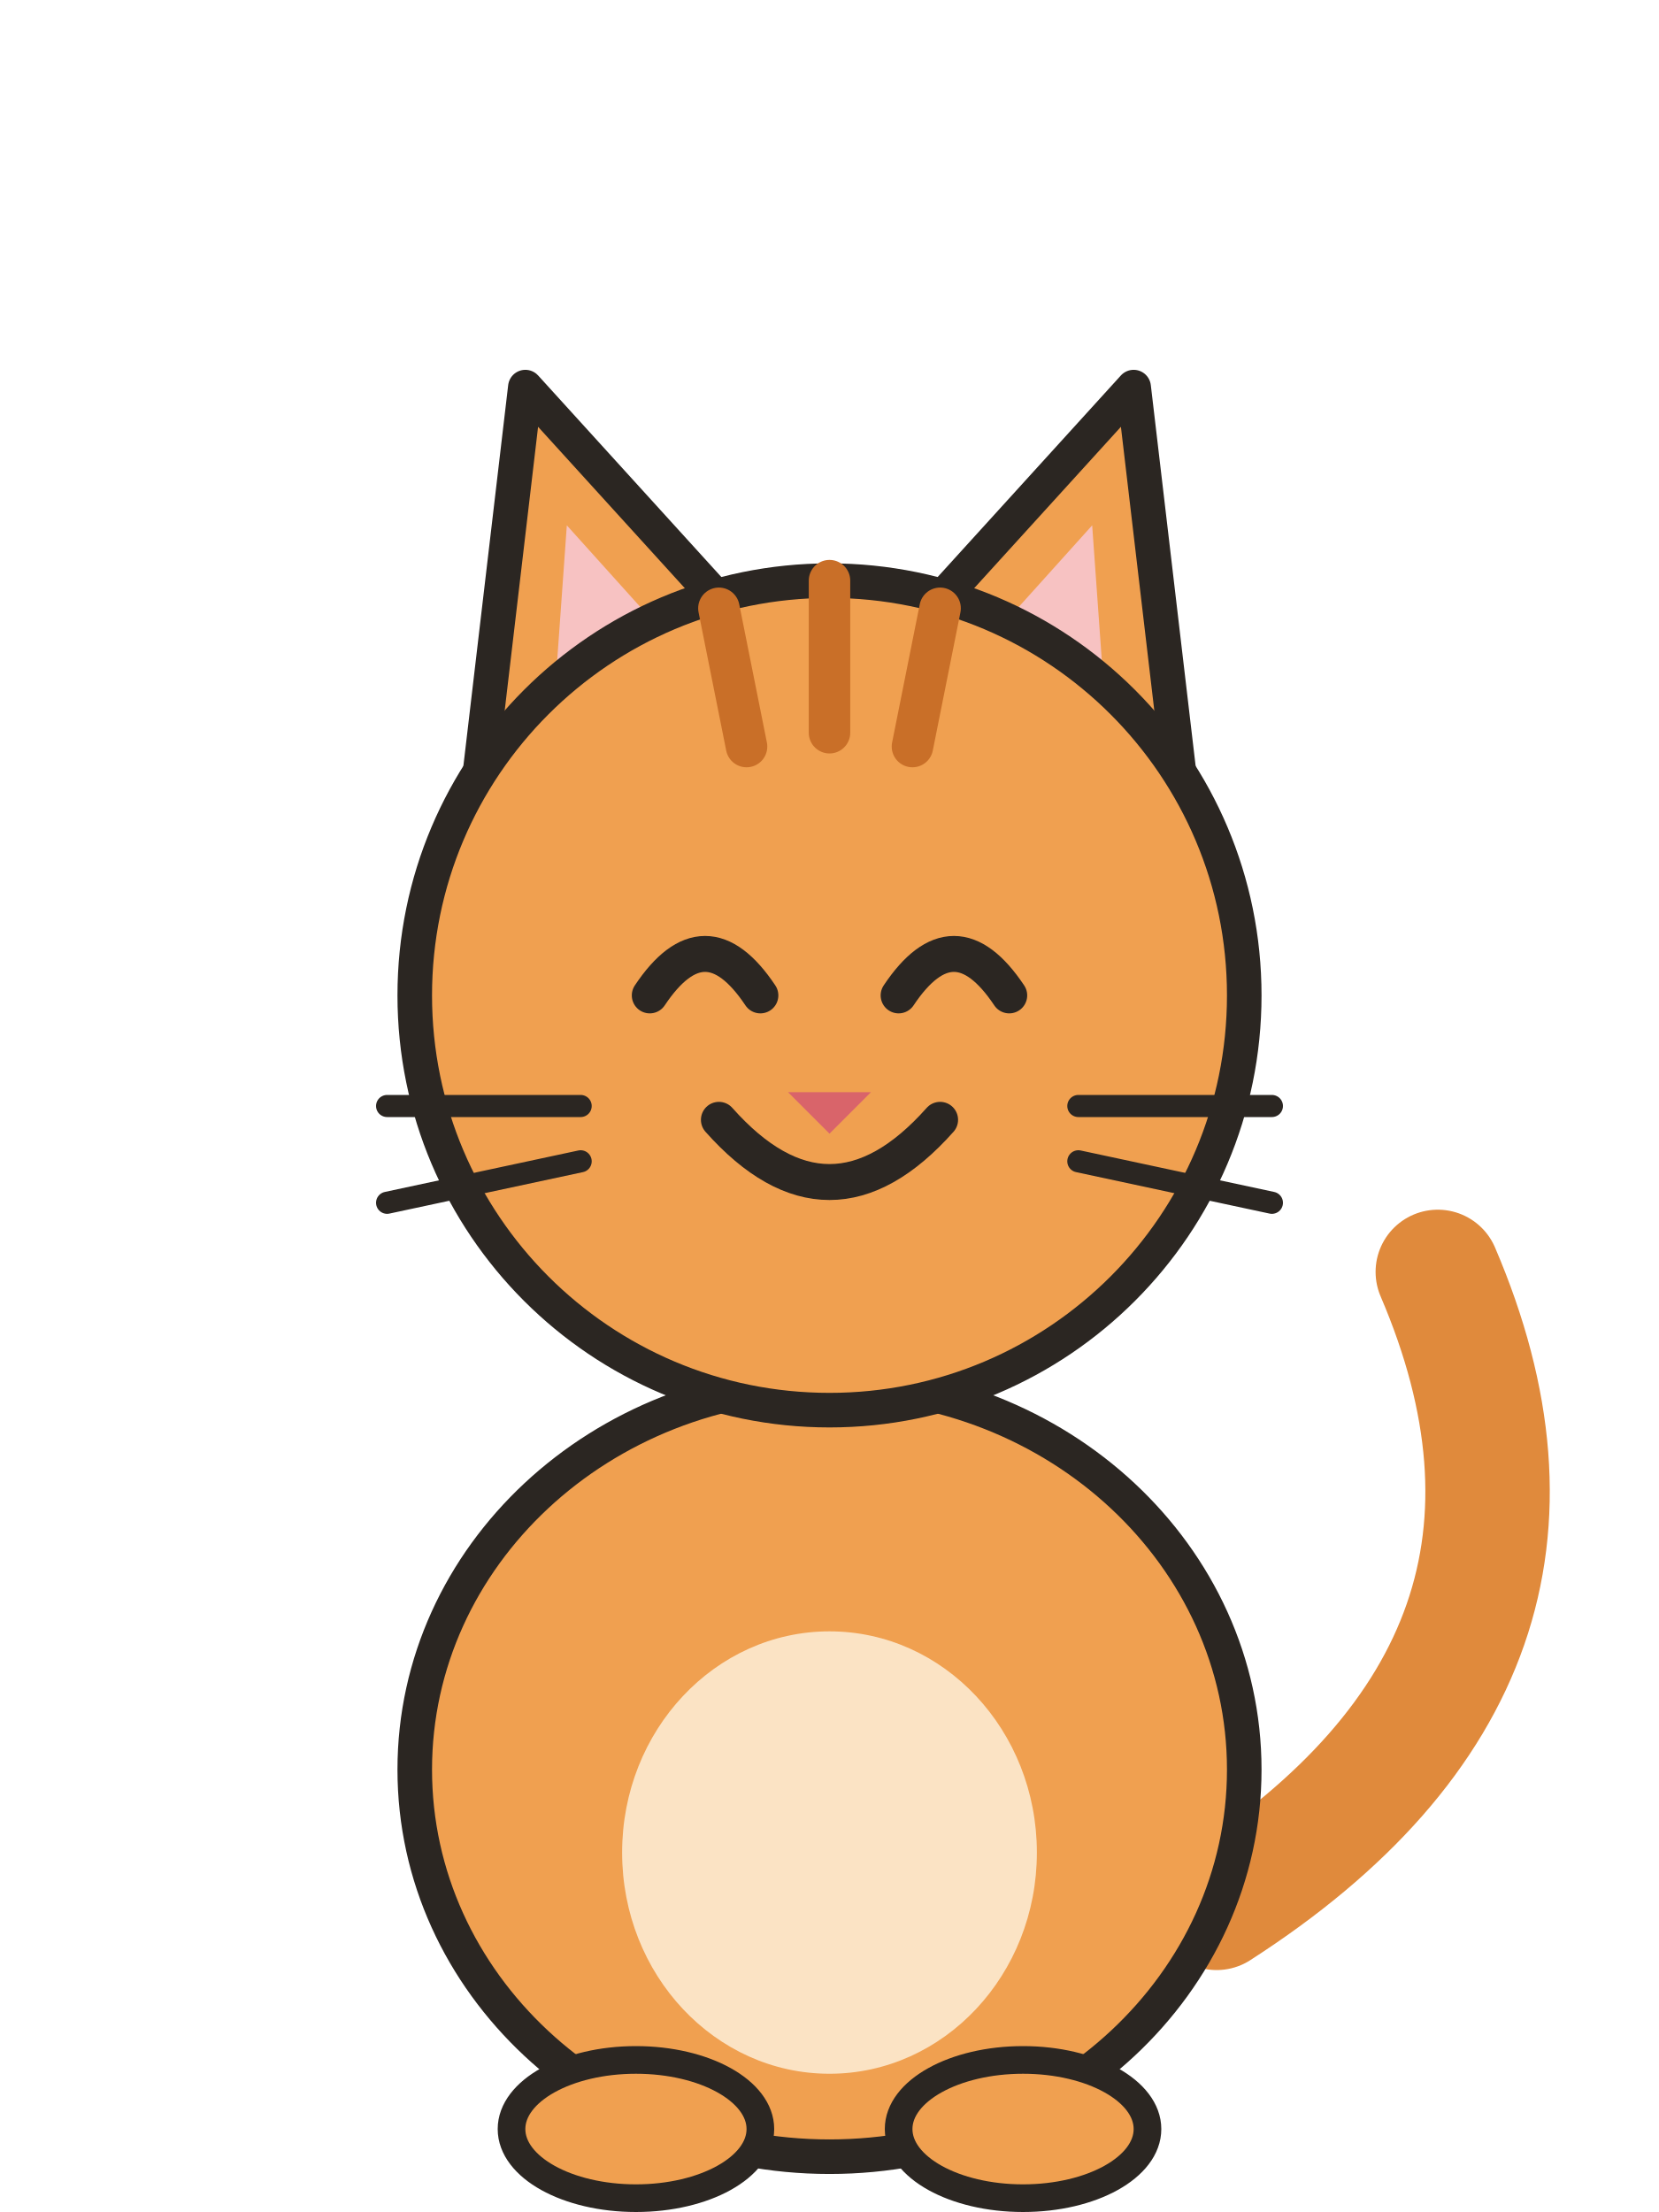
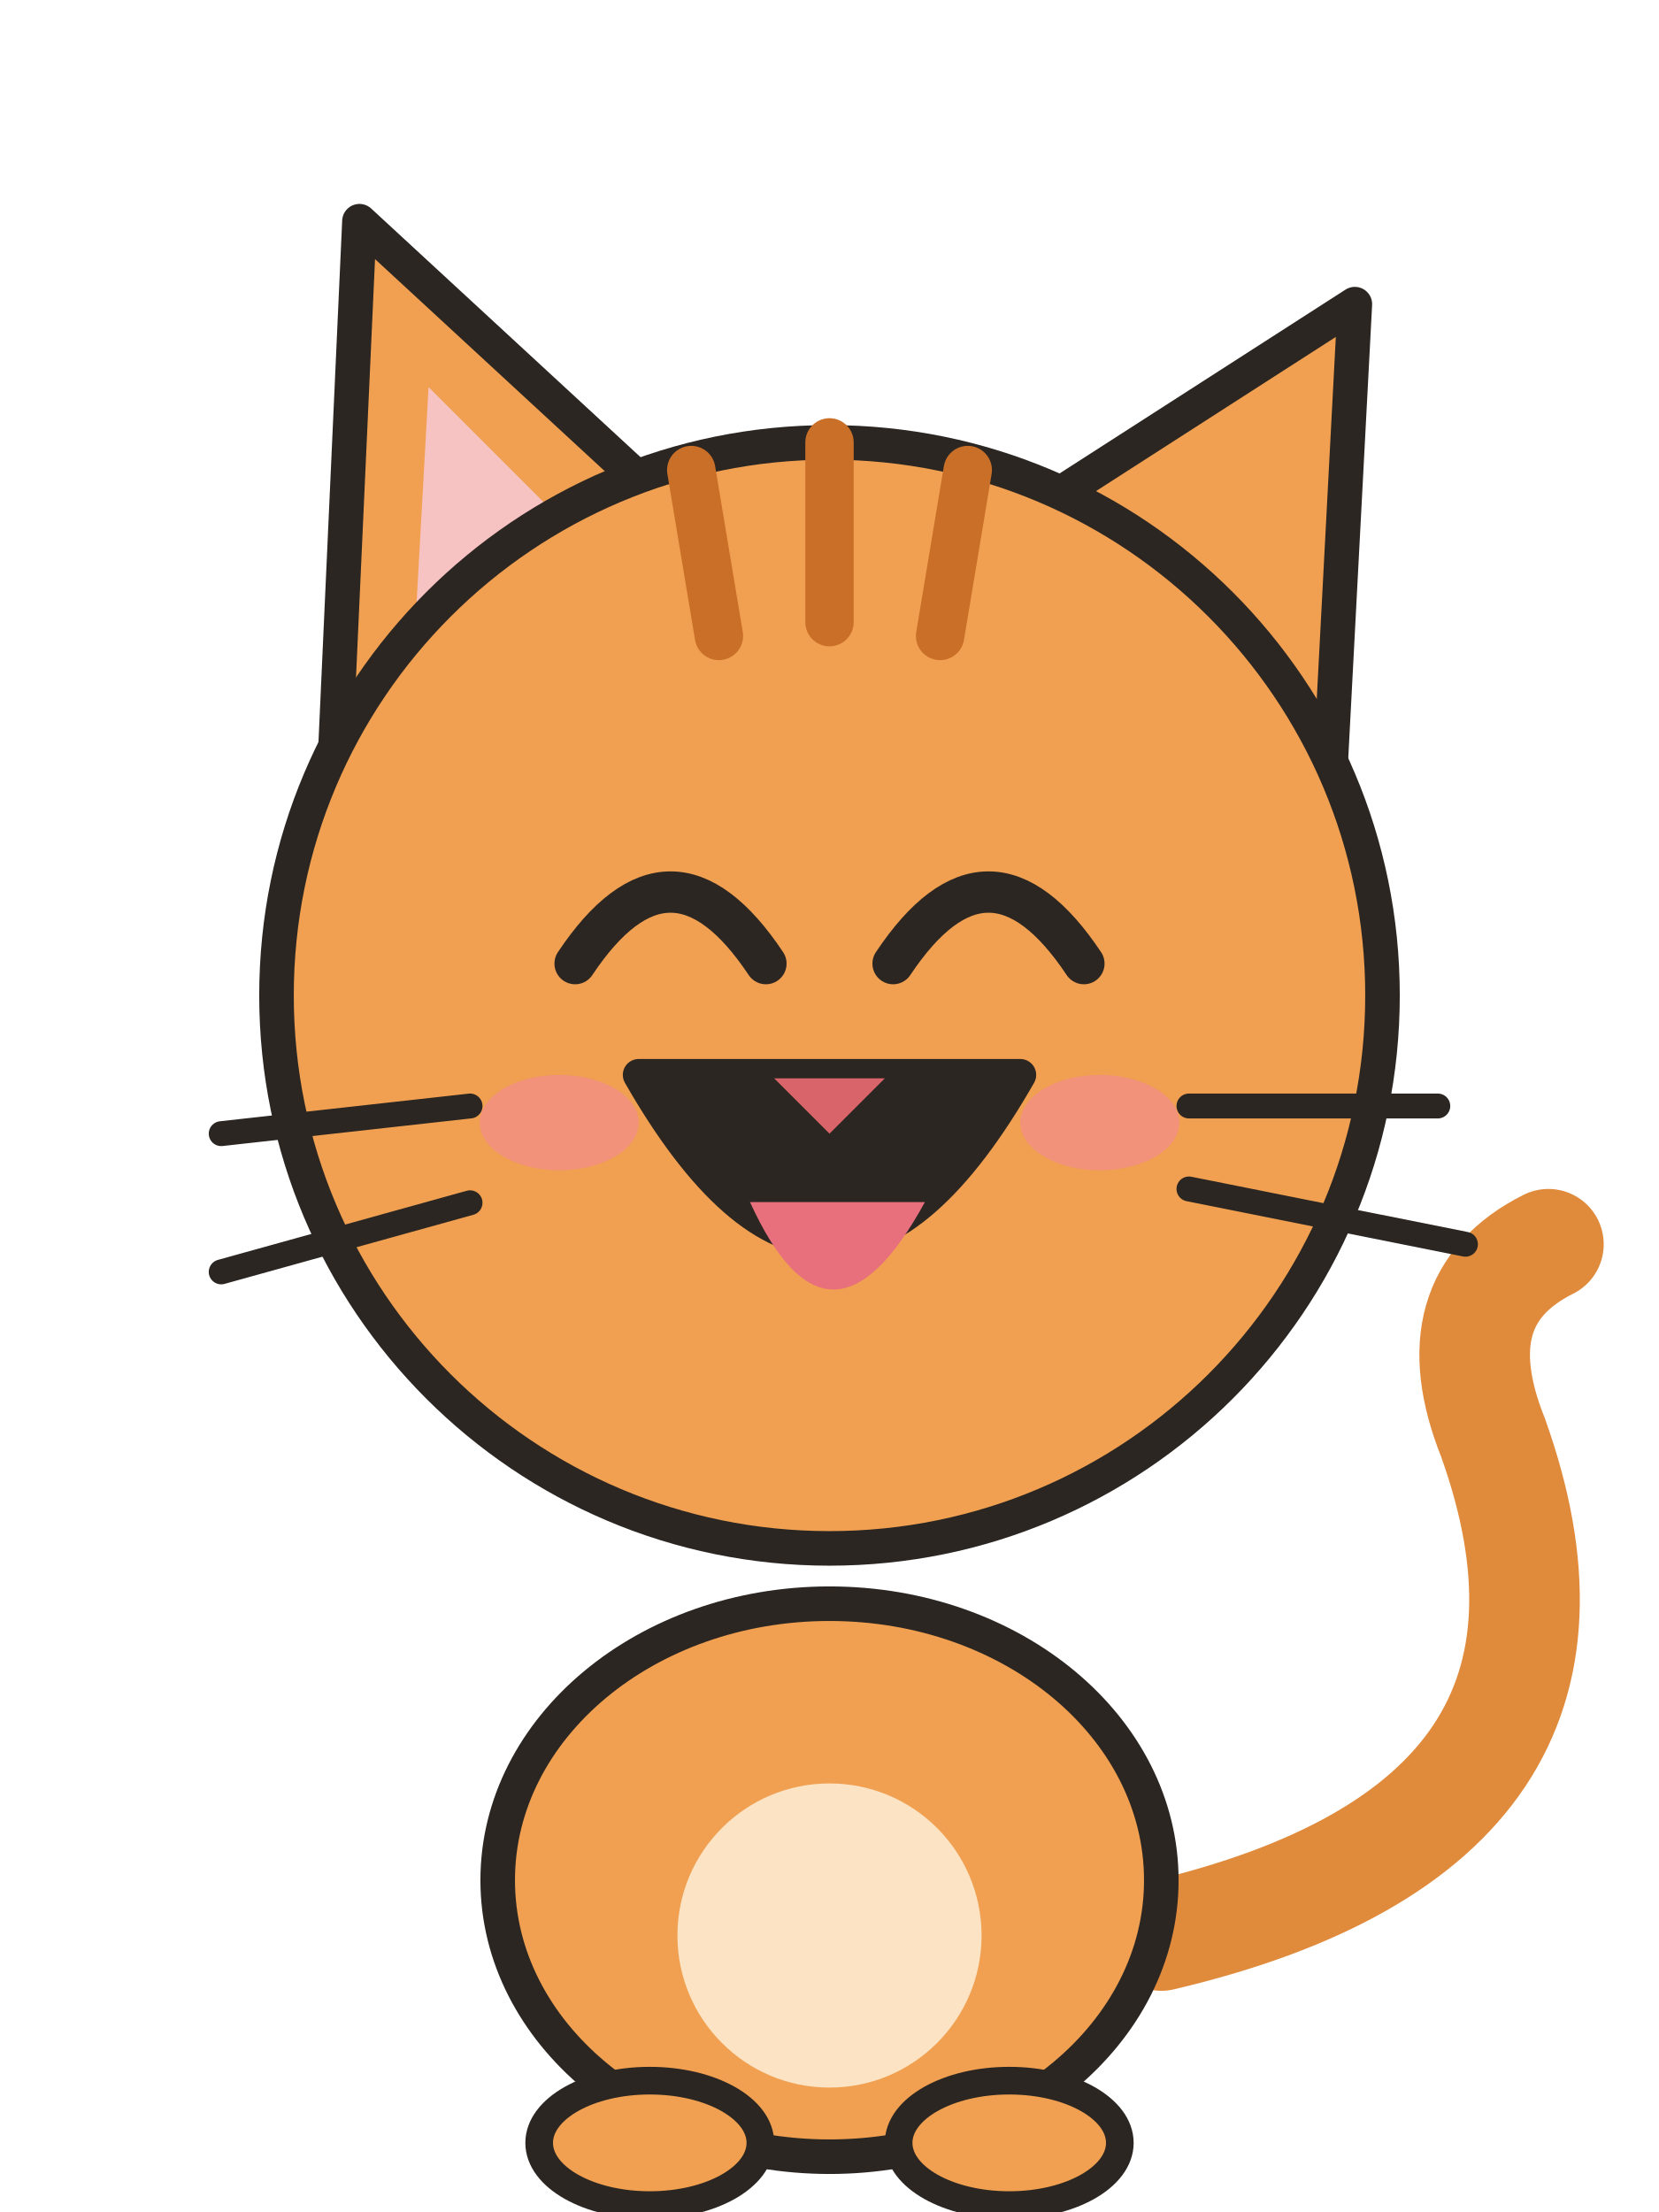
- <svg xmlns="http://www.w3.org/2000/svg" viewBox="0 0 120 160" width="120" height="160">
-   <path d="M88 138 Q116 120 104 92" stroke="#e08a3c" stroke-width="9" stroke-linecap="round" fill="none" />
-   <ellipse cx="60" cy="128" rx="30" ry="28" fill="#f0a050" stroke="#2b2622" stroke-width="2.5" />
-   <ellipse cx="60" cy="134" rx="15" ry="16" fill="#fbe3c4" />
-   <ellipse cx="46" cy="154" rx="9" ry="5" fill="#f0a050" stroke="#2b2622" stroke-width="2" />
-   <ellipse cx="74" cy="154" rx="9" ry="5" fill="#f0a050" stroke="#2b2622" stroke-width="2" />
-   <path d="M34 62 L38 28 L58 50 Z" fill="#f0a050" stroke="#2b2622" stroke-width="2.5" stroke-linejoin="round" />
-   <path d="M86 62 L82 28 L62 50 Z" fill="#f0a050" stroke="#2b2622" stroke-width="2.5" stroke-linejoin="round" />
-   <path d="M40 52 L41 38 L50 48 Z" fill="#f7c2c2" />
-   <path d="M80 52 L79 38 L70 48 Z" fill="#f7c2c2" />
-   <circle cx="60" cy="72" r="30" fill="#f0a050" stroke="#2b2622" stroke-width="2.5" />
-   <path d="M52 44 L54 54 M60 42 L60 53 M68 44 L66 54" stroke="#c96f28" stroke-width="3" stroke-linecap="round" />
-   <path d="M28 80 L42 80 M28 87 L42 84 M92 80 L78 80 M92 87 L78 84" stroke="#2b2622" stroke-width="1.6" stroke-linecap="round" />
-   <path d="M47 72 Q51 66 55 72" stroke="#2b2622" stroke-width="2.6" stroke-linecap="round" fill="none" />
-   <path d="M65 72 Q69 66 73 72" stroke="#2b2622" stroke-width="2.6" stroke-linecap="round" fill="none" />
-   <path d="M52 81 Q60 90 68 81" stroke="#2b2622" stroke-width="2.6" stroke-linecap="round" fill="none" />
-   <path d="M57 79 L63 79 L60 82 Z" fill="#d9646a" />
+ <svg xmlns="http://www.w3.org/2000/svg" overflow="visible" viewBox="0 0 120 160" width="120" height="160">
+   <path d="M84 140 Q118 132 108 104 Q104 94 112 90" stroke="#e08a3c" stroke-width="8" stroke-linecap="round" fill="none" />
+   <ellipse cx="60" cy="136" rx="24" ry="20" fill="#f0a050" stroke="#2b2622" stroke-width="2.5" />
+   <ellipse cx="60" cy="140" rx="11" ry="11" fill="#fbe3c4" />
+   <ellipse cx="47" cy="155" rx="8" ry="4.5" fill="#f0a050" stroke="#2b2622" stroke-width="2" />
+   <ellipse cx="73" cy="155" rx="8" ry="4.5" fill="#f0a050" stroke="#2b2622" stroke-width="2" />
+   <path d="M24 60 L26 16 L52 40 Z" fill="#f0a050" stroke="#2b2622" stroke-width="2.5" stroke-linejoin="round" />
+   <path d="M96 60 L98 22 L70 40 Z" fill="#f0a050" stroke="#2b2622" stroke-width="2.5" stroke-linejoin="round" />
+   <path d="M30 46 L31 28 L43 40 Z" fill="#f7c2c2" />
+   <circle cx="60" cy="72" r="40" fill="#f0a050" stroke="#2b2622" stroke-width="2.5" />
+   <path d="M50 34 L52 46 M60 32 L60 45 M70 34 L68 46" stroke="#c96f28" stroke-width="3.5" stroke-linecap="round" />
+   <path d="M16 82 L34 80 M16 92 L34 87 M104 80 L86 80 M106 90 L86 86" stroke="#2b2622" stroke-width="1.8" stroke-linecap="round" />
+   <path d="M41.6 69.7 Q48.5 59.35 55.4 69.7" stroke="#2b2622" stroke-width="2.99" stroke-linecap="round" stroke-linejoin="round" fill="none" />
+   <path d="M64.6 69.7 Q71.5 59.35 78.4 69.7" stroke="#2b2622" stroke-width="2.99" stroke-linecap="round" stroke-linejoin="round" fill="none" />
+   <path d="M46.2 77.75 Q60 101.9 73.8 77.75 Z" fill="#2b2622" stroke="#2b2622" stroke-width="2.3" stroke-linejoin="round" />
+   <path d="M54.25 86.95 Q60 99.6 66.9 86.95 Z" fill="#e86f7c" />
+   <ellipse cx="40.45" cy="81.2" rx="5.75" ry="3.45" fill="#f28b8b" opacity="0.7" />
+   <ellipse cx="79.55" cy="81.2" rx="5.75" ry="3.45" fill="#f28b8b" opacity="0.7" />
+   <path d="M56 78 L64 78 L60 82 Z" fill="#d9646a" />
</svg>
